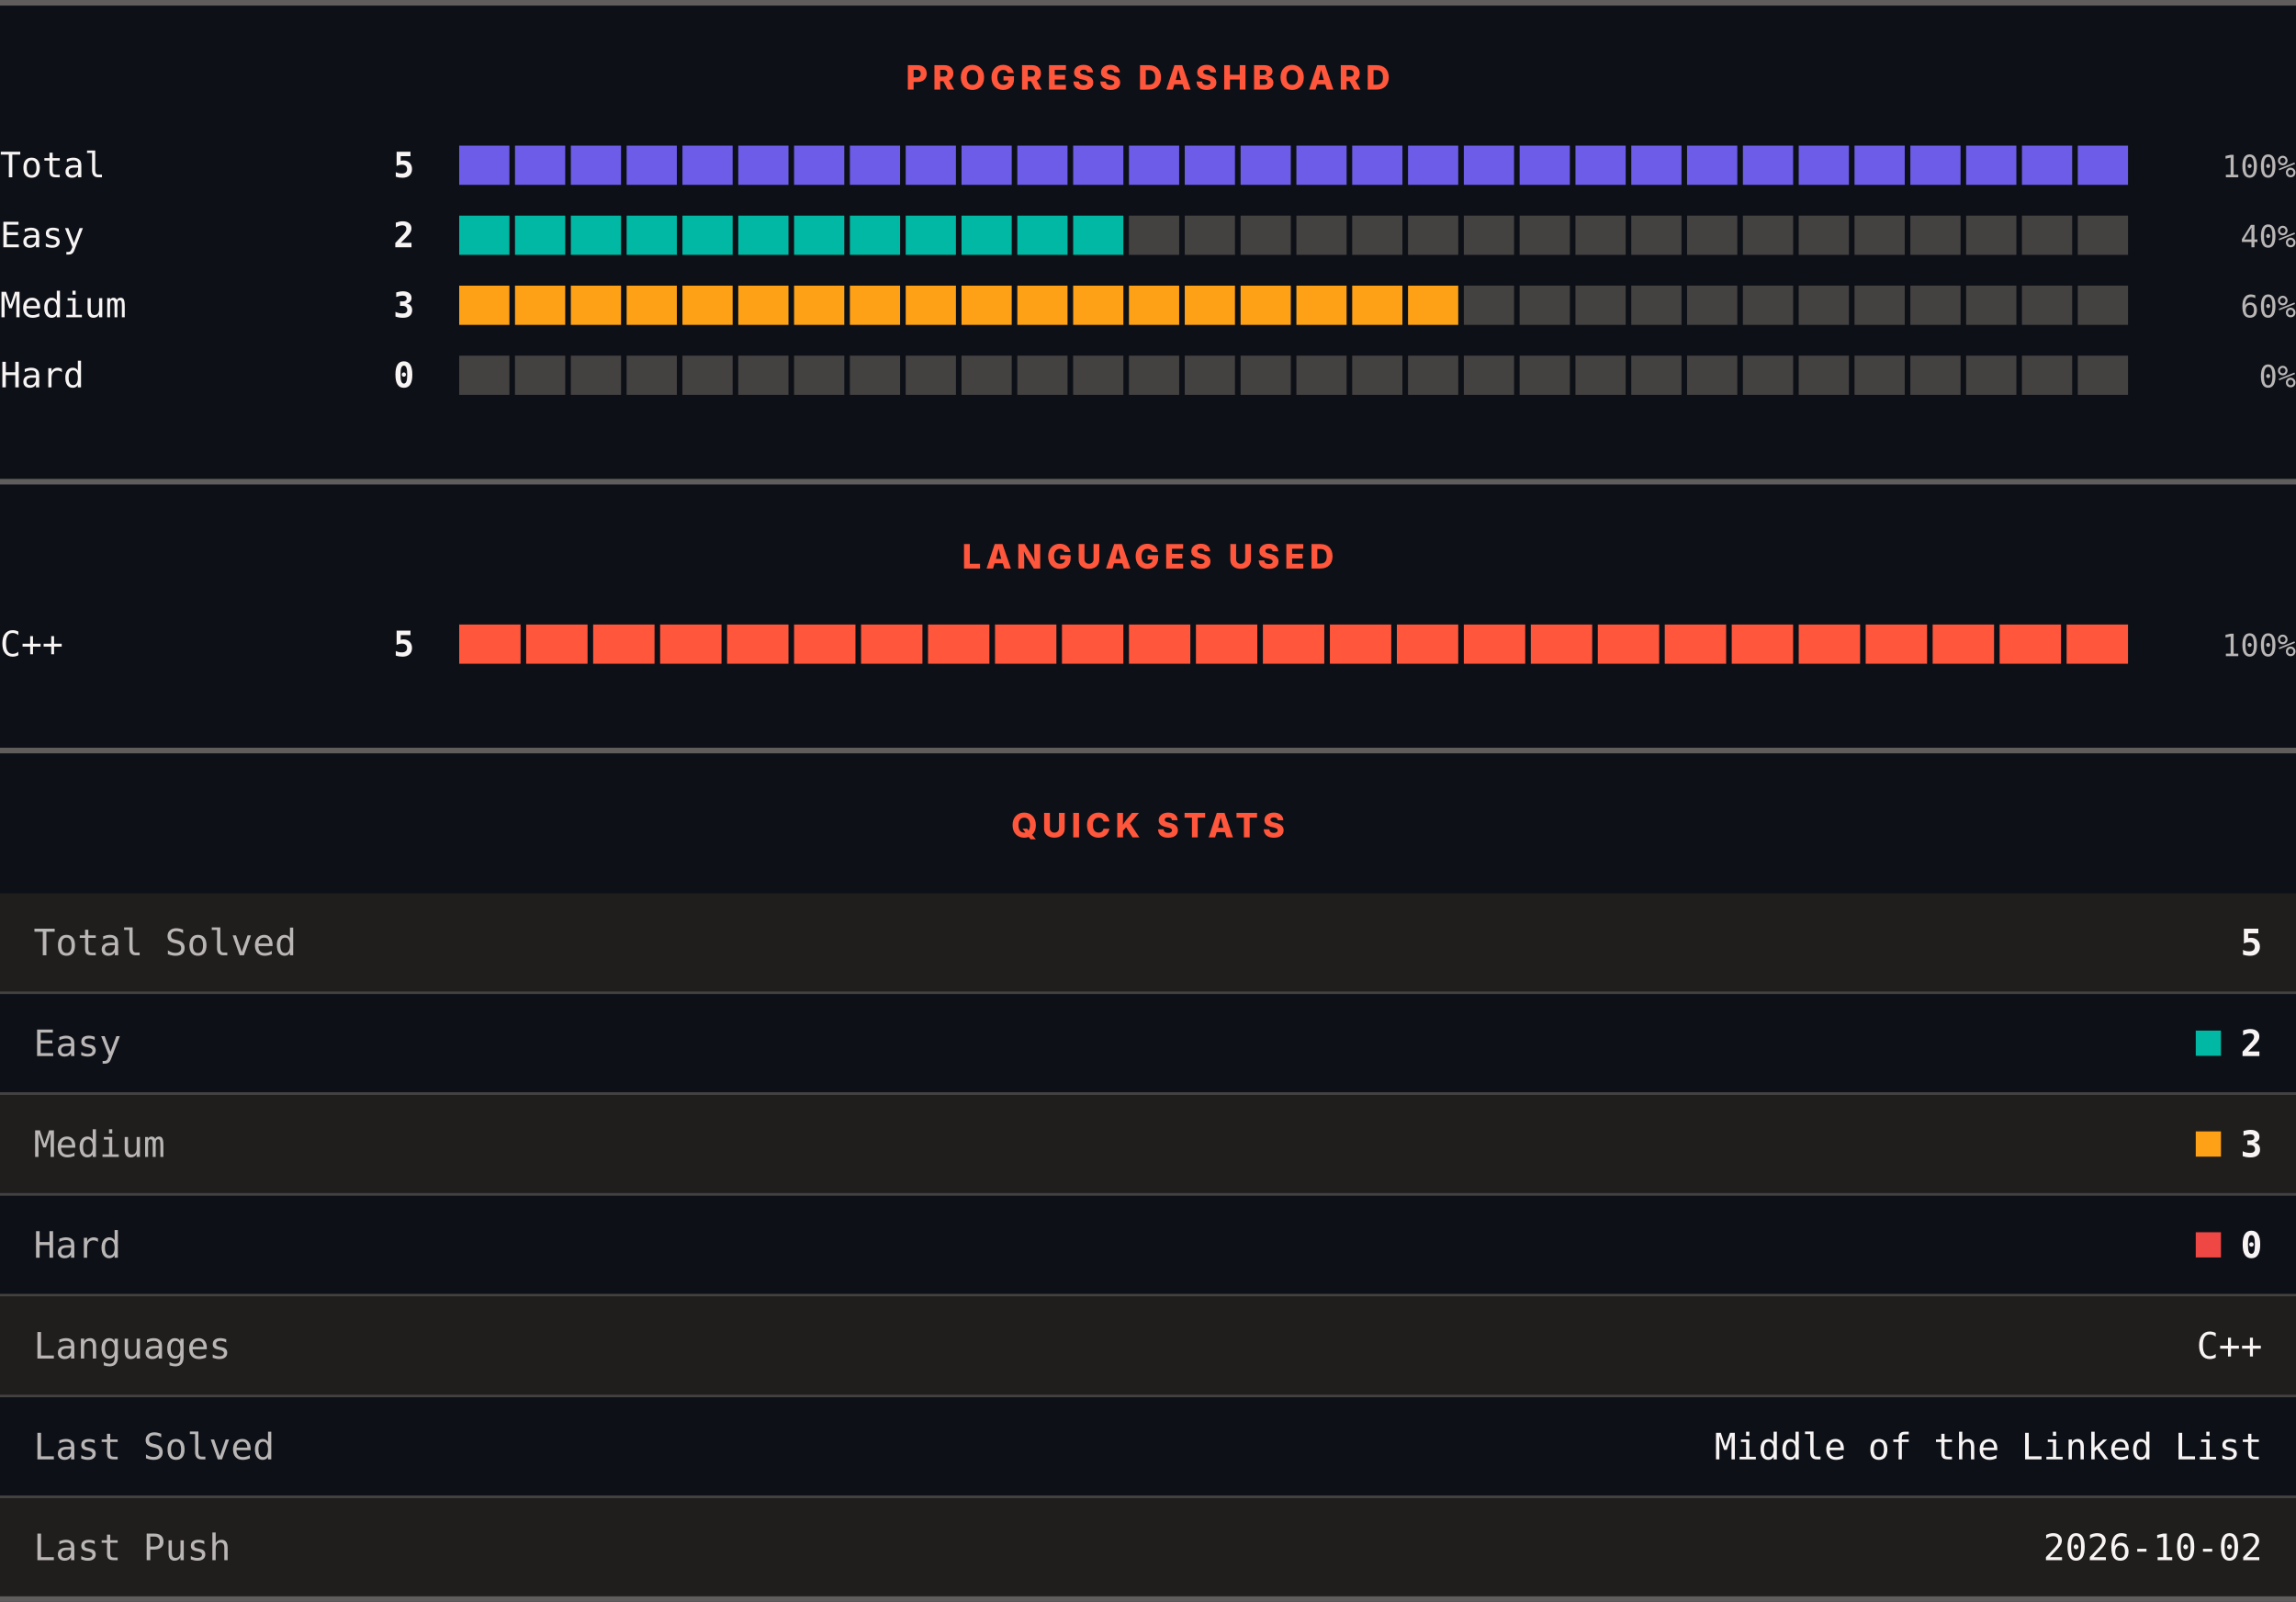
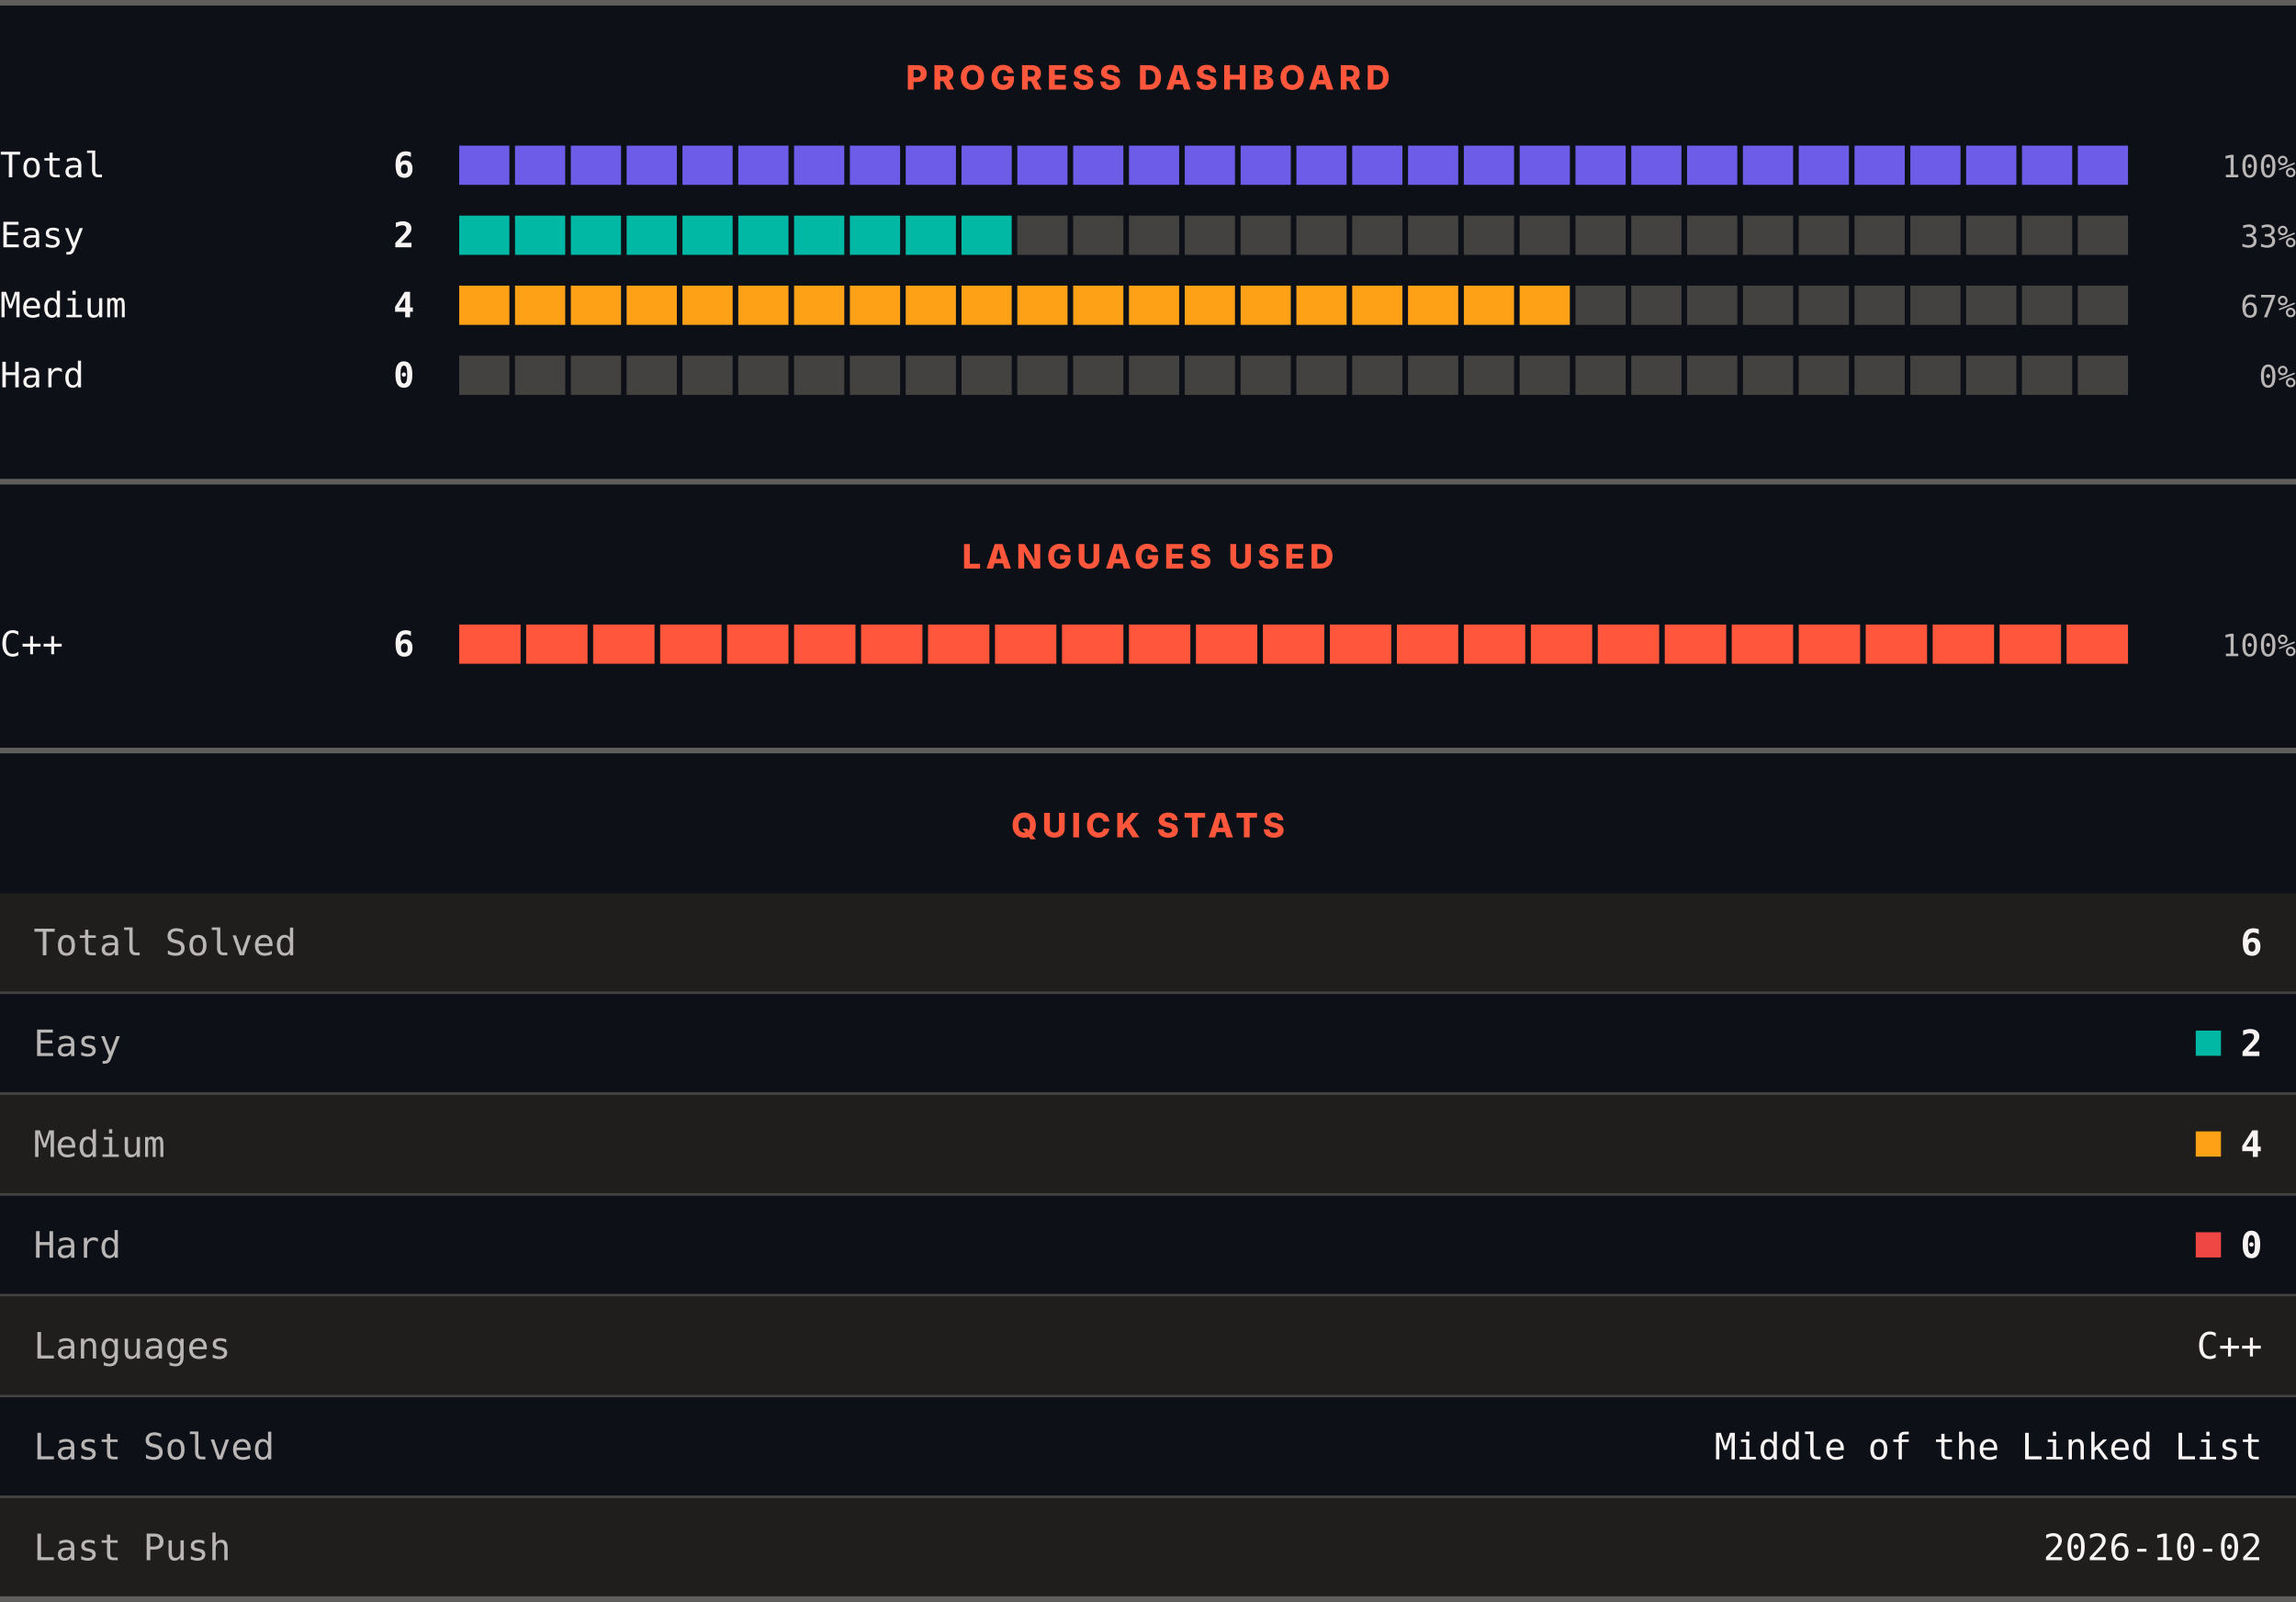
<svg xmlns="http://www.w3.org/2000/svg" width="820" height="572" viewBox="0 0 820 572" role="img" aria-label="LeetCode progress, languages and quick stats">
  <rect width="820" height="572" fill="#0d1117" />
  <rect x="0" y="0" width="820" height="2" fill="#605d5d" />
  <text x="410" y="32" text-anchor="middle" font-family="Archivo, system-ui, -apple-system, Segoe UI, sans-serif" font-size="12" font-weight="800" letter-spacing="1.68" fill="#ff563c">PROGRESS DASHBOARD</text>
  <text x="0" y="63.3" font-family="ui-monospace, SFMono-Regular, Menlo, Consolas, monospace" font-size="12.5" fill="#f8f4f4">Total</text>
-   <text x="148" y="63.3" text-anchor="end" font-family="ui-monospace, SFMono-Regular, Menlo, Consolas, monospace" font-size="12.5" font-weight="700" fill="#f8f4f4">5</text>
+   <text x="148" y="63.3" text-anchor="end" font-family="ui-monospace, SFMono-Regular, Menlo, Consolas, monospace" font-size="12.5" font-weight="700" fill="#f8f4f4">6</text>
  <rect x="164.00" y="52" width="17.93" height="14" fill="#6c5ce7" />
  <rect x="183.93" y="52" width="17.93" height="14" fill="#6c5ce7" />
  <rect x="203.87" y="52" width="17.93" height="14" fill="#6c5ce7" />
  <rect x="223.80" y="52" width="17.93" height="14" fill="#6c5ce7" />
  <rect x="243.73" y="52" width="17.93" height="14" fill="#6c5ce7" />
  <rect x="263.67" y="52" width="17.93" height="14" fill="#6c5ce7" />
  <rect x="283.60" y="52" width="17.93" height="14" fill="#6c5ce7" />
  <rect x="303.53" y="52" width="17.93" height="14" fill="#6c5ce7" />
  <rect x="323.47" y="52" width="17.93" height="14" fill="#6c5ce7" />
  <rect x="343.40" y="52" width="17.93" height="14" fill="#6c5ce7" />
  <rect x="363.33" y="52" width="17.93" height="14" fill="#6c5ce7" />
  <rect x="383.27" y="52" width="17.93" height="14" fill="#6c5ce7" />
  <rect x="403.20" y="52" width="17.93" height="14" fill="#6c5ce7" />
  <rect x="423.13" y="52" width="17.93" height="14" fill="#6c5ce7" />
  <rect x="443.07" y="52" width="17.93" height="14" fill="#6c5ce7" />
  <rect x="463.00" y="52" width="17.93" height="14" fill="#6c5ce7" />
  <rect x="482.93" y="52" width="17.93" height="14" fill="#6c5ce7" />
  <rect x="502.87" y="52" width="17.93" height="14" fill="#6c5ce7" />
  <rect x="522.80" y="52" width="17.93" height="14" fill="#6c5ce7" />
  <rect x="542.73" y="52" width="17.93" height="14" fill="#6c5ce7" />
  <rect x="562.67" y="52" width="17.93" height="14" fill="#6c5ce7" />
  <rect x="582.60" y="52" width="17.93" height="14" fill="#6c5ce7" />
  <rect x="602.53" y="52" width="17.93" height="14" fill="#6c5ce7" />
  <rect x="622.47" y="52" width="17.93" height="14" fill="#6c5ce7" />
  <rect x="642.40" y="52" width="17.93" height="14" fill="#6c5ce7" />
  <rect x="662.33" y="52" width="17.93" height="14" fill="#6c5ce7" />
  <rect x="682.27" y="52" width="17.93" height="14" fill="#6c5ce7" />
  <rect x="702.20" y="52" width="17.93" height="14" fill="#6c5ce7" />
  <rect x="722.13" y="52" width="17.93" height="14" fill="#6c5ce7" />
  <rect x="742.07" y="52" width="17.93" height="14" fill="#6c5ce7" />
  <text x="820" y="63.3" text-anchor="end" font-family="ui-monospace, SFMono-Regular, Menlo, Consolas, monospace" font-size="11" fill="#bab6b6">100%</text>
  <text x="0" y="88.3" font-family="ui-monospace, SFMono-Regular, Menlo, Consolas, monospace" font-size="12.5" fill="#f8f4f4">Easy</text>
  <text x="148" y="88.3" text-anchor="end" font-family="ui-monospace, SFMono-Regular, Menlo, Consolas, monospace" font-size="12.5" font-weight="700" fill="#f8f4f4">2</text>
  <rect x="164.00" y="77" width="17.93" height="14" fill="#00b8a3" />
  <rect x="183.93" y="77" width="17.93" height="14" fill="#00b8a3" />
  <rect x="203.87" y="77" width="17.93" height="14" fill="#00b8a3" />
  <rect x="223.80" y="77" width="17.93" height="14" fill="#00b8a3" />
  <rect x="243.73" y="77" width="17.93" height="14" fill="#00b8a3" />
  <rect x="263.67" y="77" width="17.93" height="14" fill="#00b8a3" />
  <rect x="283.60" y="77" width="17.93" height="14" fill="#00b8a3" />
  <rect x="303.53" y="77" width="17.93" height="14" fill="#00b8a3" />
  <rect x="323.47" y="77" width="17.93" height="14" fill="#00b8a3" />
  <rect x="343.40" y="77" width="17.93" height="14" fill="#00b8a3" />
-   <rect x="363.33" y="77" width="17.93" height="14" fill="#00b8a3" />
-   <rect x="383.27" y="77" width="17.93" height="14" fill="#00b8a3" />
+   <rect x="363.33" y="77" width="17.93" height="14" fill="#444141" />
+   <rect x="383.27" y="77" width="17.93" height="14" fill="#444141" />
  <rect x="403.20" y="77" width="17.93" height="14" fill="#444141" />
  <rect x="423.13" y="77" width="17.93" height="14" fill="#444141" />
  <rect x="443.07" y="77" width="17.93" height="14" fill="#444141" />
  <rect x="463.00" y="77" width="17.93" height="14" fill="#444141" />
  <rect x="482.93" y="77" width="17.93" height="14" fill="#444141" />
  <rect x="502.87" y="77" width="17.93" height="14" fill="#444141" />
  <rect x="522.80" y="77" width="17.93" height="14" fill="#444141" />
  <rect x="542.73" y="77" width="17.93" height="14" fill="#444141" />
  <rect x="562.67" y="77" width="17.93" height="14" fill="#444141" />
  <rect x="582.60" y="77" width="17.93" height="14" fill="#444141" />
  <rect x="602.53" y="77" width="17.93" height="14" fill="#444141" />
  <rect x="622.47" y="77" width="17.93" height="14" fill="#444141" />
  <rect x="642.40" y="77" width="17.93" height="14" fill="#444141" />
  <rect x="662.33" y="77" width="17.93" height="14" fill="#444141" />
  <rect x="682.27" y="77" width="17.93" height="14" fill="#444141" />
  <rect x="702.20" y="77" width="17.93" height="14" fill="#444141" />
  <rect x="722.13" y="77" width="17.93" height="14" fill="#444141" />
  <rect x="742.07" y="77" width="17.93" height="14" fill="#444141" />
-   <text x="820" y="88.3" text-anchor="end" font-family="ui-monospace, SFMono-Regular, Menlo, Consolas, monospace" font-size="11" fill="#bab6b6">40%</text>
+   <text x="820" y="88.3" text-anchor="end" font-family="ui-monospace, SFMono-Regular, Menlo, Consolas, monospace" font-size="11" fill="#bab6b6">33%</text>
  <text x="0" y="113.3" font-family="ui-monospace, SFMono-Regular, Menlo, Consolas, monospace" font-size="12.5" fill="#f8f4f4">Medium</text>
-   <text x="148" y="113.3" text-anchor="end" font-family="ui-monospace, SFMono-Regular, Menlo, Consolas, monospace" font-size="12.5" font-weight="700" fill="#f8f4f4">3</text>
+   <text x="148" y="113.3" text-anchor="end" font-family="ui-monospace, SFMono-Regular, Menlo, Consolas, monospace" font-size="12.5" font-weight="700" fill="#f8f4f4">4</text>
  <rect x="164.00" y="102" width="17.93" height="14" fill="#ffa116" />
  <rect x="183.93" y="102" width="17.93" height="14" fill="#ffa116" />
  <rect x="203.87" y="102" width="17.93" height="14" fill="#ffa116" />
  <rect x="223.80" y="102" width="17.93" height="14" fill="#ffa116" />
  <rect x="243.73" y="102" width="17.93" height="14" fill="#ffa116" />
  <rect x="263.67" y="102" width="17.93" height="14" fill="#ffa116" />
  <rect x="283.60" y="102" width="17.93" height="14" fill="#ffa116" />
  <rect x="303.53" y="102" width="17.93" height="14" fill="#ffa116" />
  <rect x="323.47" y="102" width="17.93" height="14" fill="#ffa116" />
  <rect x="343.40" y="102" width="17.93" height="14" fill="#ffa116" />
  <rect x="363.33" y="102" width="17.93" height="14" fill="#ffa116" />
  <rect x="383.27" y="102" width="17.93" height="14" fill="#ffa116" />
  <rect x="403.20" y="102" width="17.93" height="14" fill="#ffa116" />
  <rect x="423.13" y="102" width="17.93" height="14" fill="#ffa116" />
  <rect x="443.07" y="102" width="17.93" height="14" fill="#ffa116" />
  <rect x="463.00" y="102" width="17.93" height="14" fill="#ffa116" />
  <rect x="482.93" y="102" width="17.93" height="14" fill="#ffa116" />
  <rect x="502.87" y="102" width="17.93" height="14" fill="#ffa116" />
-   <rect x="522.80" y="102" width="17.93" height="14" fill="#444141" />
-   <rect x="542.73" y="102" width="17.93" height="14" fill="#444141" />
+   <rect x="522.80" y="102" width="17.93" height="14" fill="#ffa116" />
+   <rect x="542.73" y="102" width="17.93" height="14" fill="#ffa116" />
  <rect x="562.67" y="102" width="17.93" height="14" fill="#444141" />
  <rect x="582.60" y="102" width="17.93" height="14" fill="#444141" />
  <rect x="602.53" y="102" width="17.93" height="14" fill="#444141" />
  <rect x="622.47" y="102" width="17.93" height="14" fill="#444141" />
  <rect x="642.40" y="102" width="17.93" height="14" fill="#444141" />
  <rect x="662.33" y="102" width="17.93" height="14" fill="#444141" />
  <rect x="682.27" y="102" width="17.93" height="14" fill="#444141" />
  <rect x="702.20" y="102" width="17.93" height="14" fill="#444141" />
  <rect x="722.13" y="102" width="17.93" height="14" fill="#444141" />
  <rect x="742.07" y="102" width="17.93" height="14" fill="#444141" />
-   <text x="820" y="113.3" text-anchor="end" font-family="ui-monospace, SFMono-Regular, Menlo, Consolas, monospace" font-size="11" fill="#bab6b6">60%</text>
+   <text x="820" y="113.3" text-anchor="end" font-family="ui-monospace, SFMono-Regular, Menlo, Consolas, monospace" font-size="11" fill="#bab6b6">67%</text>
  <text x="0" y="138.3" font-family="ui-monospace, SFMono-Regular, Menlo, Consolas, monospace" font-size="12.5" fill="#f8f4f4">Hard</text>
  <text x="148" y="138.3" text-anchor="end" font-family="ui-monospace, SFMono-Regular, Menlo, Consolas, monospace" font-size="12.5" font-weight="700" fill="#f8f4f4">0</text>
  <rect x="164.00" y="127" width="17.93" height="14" fill="#444141" />
  <rect x="183.93" y="127" width="17.93" height="14" fill="#444141" />
  <rect x="203.87" y="127" width="17.93" height="14" fill="#444141" />
  <rect x="223.80" y="127" width="17.93" height="14" fill="#444141" />
  <rect x="243.73" y="127" width="17.93" height="14" fill="#444141" />
  <rect x="263.67" y="127" width="17.93" height="14" fill="#444141" />
  <rect x="283.60" y="127" width="17.93" height="14" fill="#444141" />
  <rect x="303.53" y="127" width="17.93" height="14" fill="#444141" />
  <rect x="323.47" y="127" width="17.93" height="14" fill="#444141" />
  <rect x="343.40" y="127" width="17.93" height="14" fill="#444141" />
  <rect x="363.33" y="127" width="17.93" height="14" fill="#444141" />
  <rect x="383.27" y="127" width="17.93" height="14" fill="#444141" />
  <rect x="403.20" y="127" width="17.93" height="14" fill="#444141" />
  <rect x="423.13" y="127" width="17.93" height="14" fill="#444141" />
  <rect x="443.07" y="127" width="17.93" height="14" fill="#444141" />
  <rect x="463.00" y="127" width="17.93" height="14" fill="#444141" />
  <rect x="482.93" y="127" width="17.93" height="14" fill="#444141" />
  <rect x="502.87" y="127" width="17.93" height="14" fill="#444141" />
  <rect x="522.80" y="127" width="17.93" height="14" fill="#444141" />
  <rect x="542.73" y="127" width="17.93" height="14" fill="#444141" />
  <rect x="562.67" y="127" width="17.93" height="14" fill="#444141" />
  <rect x="582.60" y="127" width="17.93" height="14" fill="#444141" />
  <rect x="602.53" y="127" width="17.93" height="14" fill="#444141" />
  <rect x="622.47" y="127" width="17.93" height="14" fill="#444141" />
  <rect x="642.40" y="127" width="17.93" height="14" fill="#444141" />
  <rect x="662.33" y="127" width="17.93" height="14" fill="#444141" />
  <rect x="682.27" y="127" width="17.93" height="14" fill="#444141" />
  <rect x="702.20" y="127" width="17.93" height="14" fill="#444141" />
  <rect x="722.13" y="127" width="17.93" height="14" fill="#444141" />
  <rect x="742.07" y="127" width="17.93" height="14" fill="#444141" />
  <text x="820" y="138.3" text-anchor="end" font-family="ui-monospace, SFMono-Regular, Menlo, Consolas, monospace" font-size="11" fill="#bab6b6">0%</text>
  <rect x="0" y="171" width="820" height="2" fill="#605d5d" />
  <text x="410" y="203" text-anchor="middle" font-family="Archivo, system-ui, -apple-system, Segoe UI, sans-serif" font-size="12" font-weight="800" letter-spacing="1.68" fill="#ff563c">LANGUAGES USED</text>
  <text x="0" y="234.3" font-family="ui-monospace, SFMono-Regular, Menlo, Consolas, monospace" font-size="12.5" fill="#f8f4f4">C++</text>
-   <text x="148" y="234.3" text-anchor="end" font-family="ui-monospace, SFMono-Regular, Menlo, Consolas, monospace" font-size="12.5" font-weight="700" fill="#f8f4f4">5</text>
+   <text x="148" y="234.3" text-anchor="end" font-family="ui-monospace, SFMono-Regular, Menlo, Consolas, monospace" font-size="12.5" font-weight="700" fill="#f8f4f4">6</text>
  <rect x="164.00" y="223" width="21.92" height="14" fill="#ff563c" />
  <rect x="187.92" y="223" width="21.92" height="14" fill="#ff563c" />
  <rect x="211.84" y="223" width="21.92" height="14" fill="#ff563c" />
  <rect x="235.76" y="223" width="21.92" height="14" fill="#ff563c" />
  <rect x="259.68" y="223" width="21.92" height="14" fill="#ff563c" />
  <rect x="283.60" y="223" width="21.92" height="14" fill="#ff563c" />
  <rect x="307.52" y="223" width="21.92" height="14" fill="#ff563c" />
  <rect x="331.44" y="223" width="21.92" height="14" fill="#ff563c" />
  <rect x="355.36" y="223" width="21.92" height="14" fill="#ff563c" />
  <rect x="379.28" y="223" width="21.92" height="14" fill="#ff563c" />
  <rect x="403.20" y="223" width="21.92" height="14" fill="#ff563c" />
  <rect x="427.12" y="223" width="21.92" height="14" fill="#ff563c" />
  <rect x="451.04" y="223" width="21.92" height="14" fill="#ff563c" />
  <rect x="474.96" y="223" width="21.92" height="14" fill="#ff563c" />
  <rect x="498.88" y="223" width="21.92" height="14" fill="#ff563c" />
  <rect x="522.80" y="223" width="21.92" height="14" fill="#ff563c" />
  <rect x="546.72" y="223" width="21.92" height="14" fill="#ff563c" />
  <rect x="570.64" y="223" width="21.92" height="14" fill="#ff563c" />
  <rect x="594.56" y="223" width="21.92" height="14" fill="#ff563c" />
  <rect x="618.48" y="223" width="21.92" height="14" fill="#ff563c" />
  <rect x="642.40" y="223" width="21.92" height="14" fill="#ff563c" />
  <rect x="666.32" y="223" width="21.92" height="14" fill="#ff563c" />
  <rect x="690.24" y="223" width="21.92" height="14" fill="#ff563c" />
  <rect x="714.16" y="223" width="21.92" height="14" fill="#ff563c" />
  <rect x="738.08" y="223" width="21.92" height="14" fill="#ff563c" />
  <text x="820" y="234.3" text-anchor="end" font-family="ui-monospace, SFMono-Regular, Menlo, Consolas, monospace" font-size="11" fill="#bab6b6">100%</text>
  <rect x="0" y="267" width="820" height="2" fill="#605d5d" />
  <text x="410" y="299" text-anchor="middle" font-family="Archivo, system-ui, -apple-system, Segoe UI, sans-serif" font-size="12" font-weight="800" letter-spacing="1.68" fill="#ff563c">QUICK STATS</text>
  <rect x="0" y="319" width="820" height="35" fill="#201e1d" />
  <text x="12" y="341.1" font-family="ui-monospace, SFMono-Regular, Menlo, Consolas, monospace" font-size="13" fill="#bab6b6">Total Solved</text>
-   <text x="808" y="341.1" text-anchor="end" font-family="ui-monospace, SFMono-Regular, Menlo, Consolas, monospace" font-size="13" font-weight="700" fill="#f8f4f4">5</text>
+   <text x="808" y="341.1" text-anchor="end" font-family="ui-monospace, SFMono-Regular, Menlo, Consolas, monospace" font-size="13" font-weight="700" fill="#f8f4f4">6</text>
  <rect x="0" y="354" width="820" height="1" fill="#444141" />
  <rect x="0" y="355" width="820" height="35" fill="#0d1117" />
  <text x="12" y="377.1" font-family="ui-monospace, SFMono-Regular, Menlo, Consolas, monospace" font-size="13" fill="#bab6b6">Easy</text>
  <rect x="784.2" y="368" width="9" height="9" fill="#00b8a3" />
  <text x="808" y="377.1" text-anchor="end" font-family="ui-monospace, SFMono-Regular, Menlo, Consolas, monospace" font-size="13" font-weight="700" fill="#f8f4f4">2</text>
  <rect x="0" y="390" width="820" height="1" fill="#444141" />
  <rect x="0" y="391" width="820" height="35" fill="#201e1d" />
  <text x="12" y="413.1" font-family="ui-monospace, SFMono-Regular, Menlo, Consolas, monospace" font-size="13" fill="#bab6b6">Medium</text>
  <rect x="784.2" y="404" width="9" height="9" fill="#ffa116" />
-   <text x="808" y="413.1" text-anchor="end" font-family="ui-monospace, SFMono-Regular, Menlo, Consolas, monospace" font-size="13" font-weight="700" fill="#f8f4f4">3</text>
+   <text x="808" y="413.1" text-anchor="end" font-family="ui-monospace, SFMono-Regular, Menlo, Consolas, monospace" font-size="13" font-weight="700" fill="#f8f4f4">4</text>
  <rect x="0" y="426" width="820" height="1" fill="#444141" />
  <rect x="0" y="427" width="820" height="35" fill="#0d1117" />
  <text x="12" y="449.1" font-family="ui-monospace, SFMono-Regular, Menlo, Consolas, monospace" font-size="13" fill="#bab6b6">Hard</text>
  <rect x="784.2" y="440" width="9" height="9" fill="#ef4743" />
  <text x="808" y="449.1" text-anchor="end" font-family="ui-monospace, SFMono-Regular, Menlo, Consolas, monospace" font-size="13" font-weight="700" fill="#f8f4f4">0</text>
  <rect x="0" y="462" width="820" height="1" fill="#444141" />
  <rect x="0" y="463" width="820" height="35" fill="#201e1d" />
  <text x="12" y="485.1" font-family="ui-monospace, SFMono-Regular, Menlo, Consolas, monospace" font-size="13" fill="#bab6b6">Languages</text>
  <text x="808" y="485.1" text-anchor="end" font-family="ui-monospace, SFMono-Regular, Menlo, Consolas, monospace" font-size="13" fill="#f8f4f4">C++</text>
  <rect x="0" y="498" width="820" height="1" fill="#444141" />
  <rect x="0" y="499" width="820" height="35" fill="#0d1117" />
  <text x="12" y="521.1" font-family="ui-monospace, SFMono-Regular, Menlo, Consolas, monospace" font-size="13" fill="#bab6b6">Last Solved</text>
  <text x="808" y="521.1" text-anchor="end" font-family="ui-monospace, SFMono-Regular, Menlo, Consolas, monospace" font-size="13" fill="#f8f4f4">Middle of the Linked List</text>
  <rect x="0" y="534" width="820" height="1" fill="#444141" />
  <rect x="0" y="535" width="820" height="35" fill="#201e1d" />
  <text x="12" y="557.1" font-family="ui-monospace, SFMono-Regular, Menlo, Consolas, monospace" font-size="13" fill="#bab6b6">Last Push</text>
  <text x="808" y="557.1" text-anchor="end" font-family="ui-monospace, SFMono-Regular, Menlo, Consolas, monospace" font-size="13" fill="#f8f4f4">2026-10-02</text>
  <rect x="0" y="570" width="820" height="2" fill="#605d5d" />
</svg>
